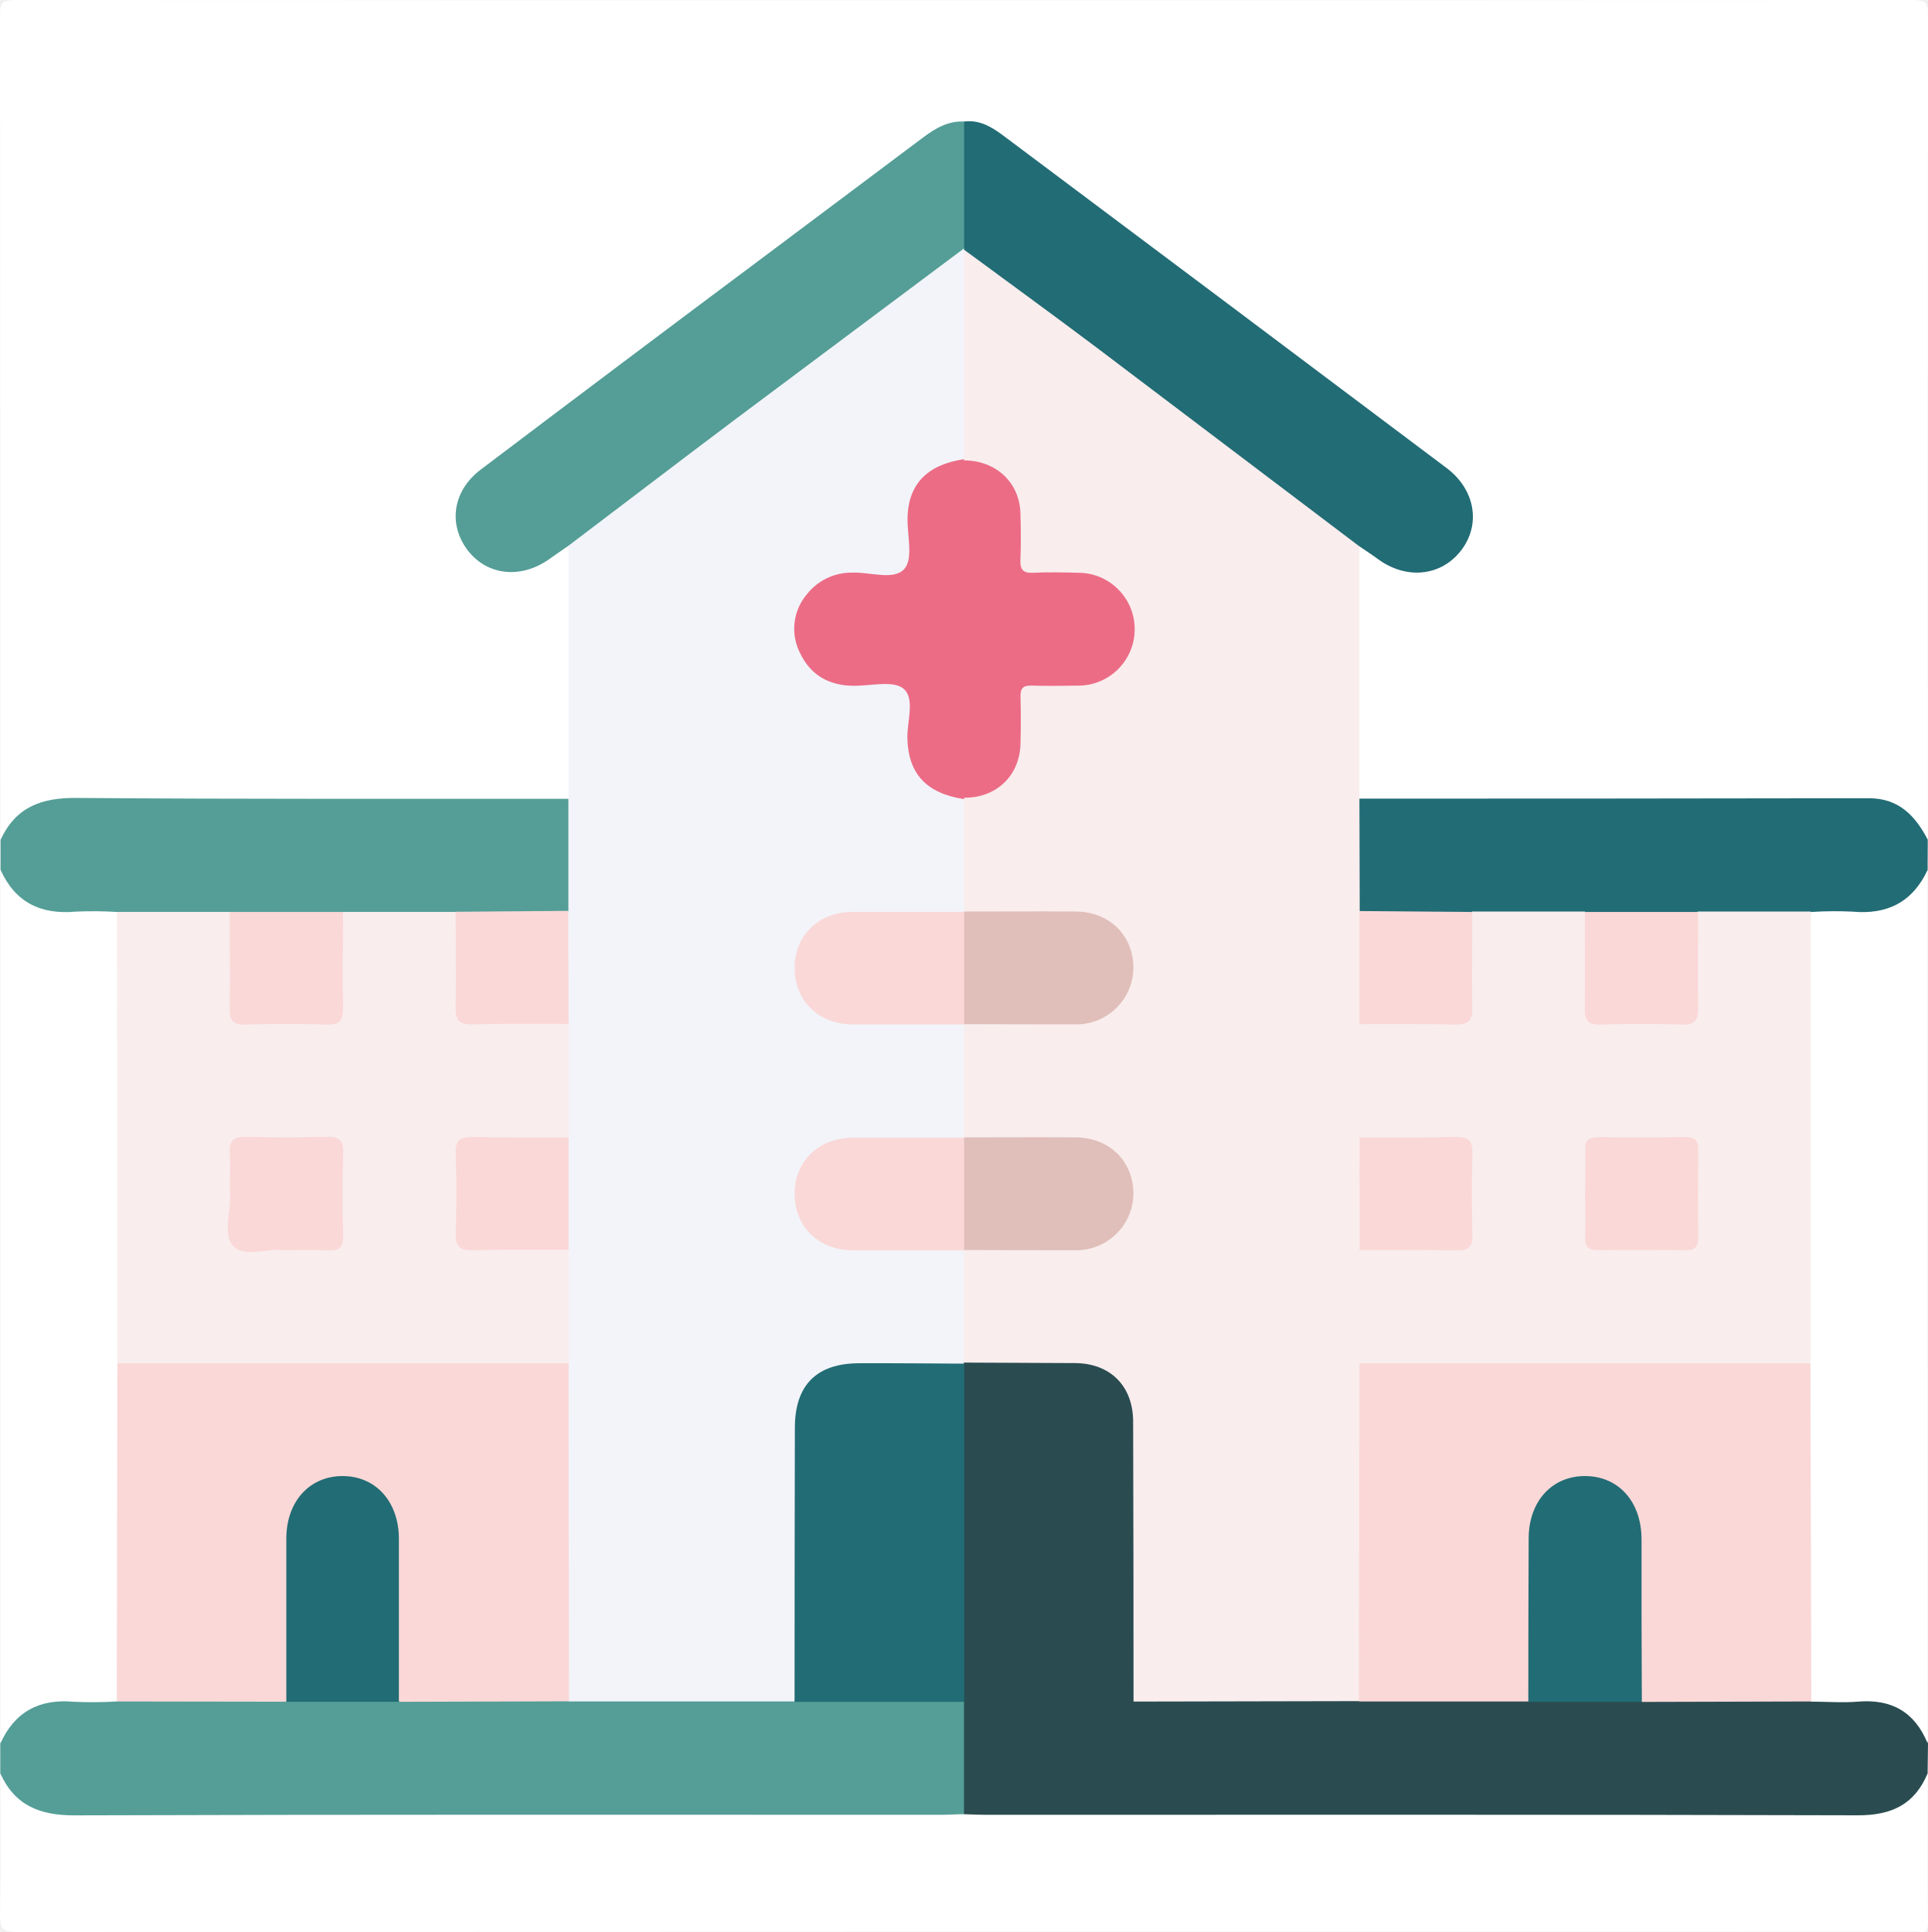
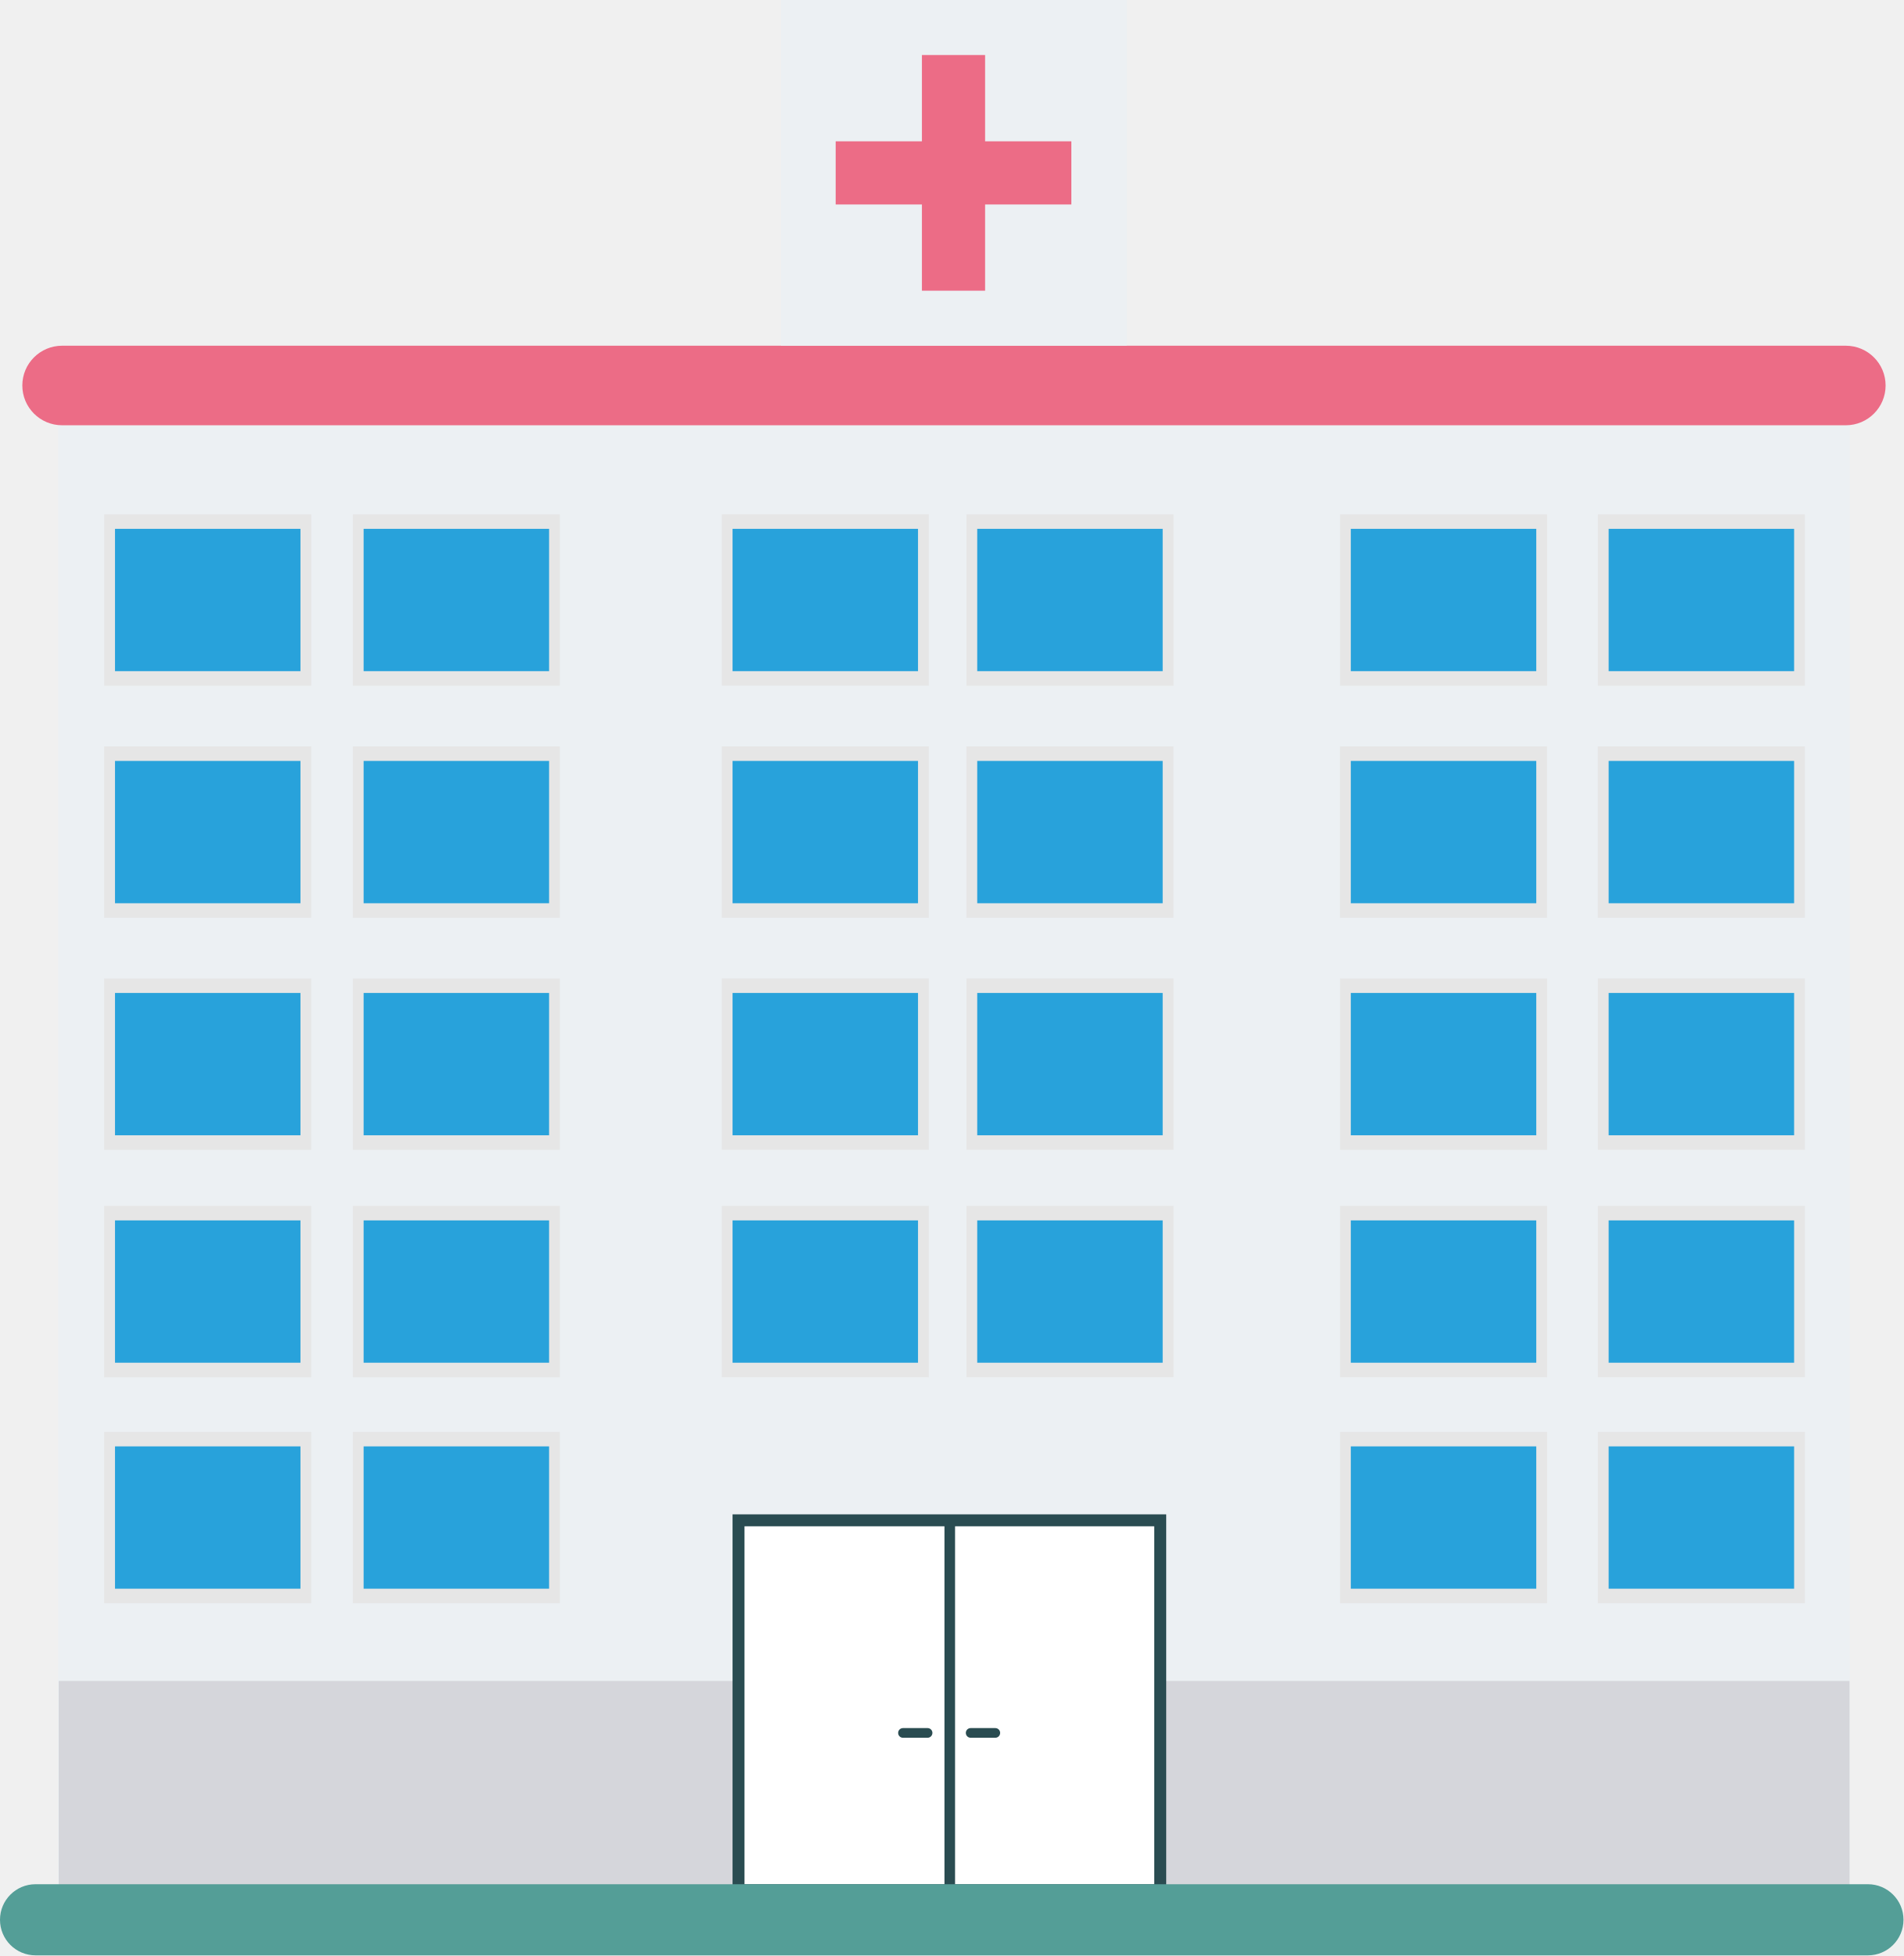
- <svg xmlns="http://www.w3.org/2000/svg" viewBox="0 0 384.14 384.93">
+ <svg xmlns="http://www.w3.org/2000/svg" viewBox="0 0 355.54 365.43">
  <defs>
-     <style>.cls-1{fill:#fff;}.cls-2{fill:#2a4c51;}.cls-3{fill:#549e97;}.cls-4{fill:#226c75;}.cls-5{fill:#f2f4f9;}.cls-6{fill:#f9eded;}.cls-7{fill:#fad8d7;}.cls-8{fill:#ec6c86;}.cls-9{fill:#e0beba;}</style>
+     <style>.cls-1{fill:#ecf0f3;}.cls-2{fill:#d5d6db;}.cls-3{fill:#ec6c86;}.cls-4{fill:#2a4c51;}.cls-5{fill:#fff;}.cls-6{fill:#549e97;}.cls-7{fill:#e6e6e6;}.cls-8{fill:#28a2db;}</style>
  </defs>
  <g id="Calque_2" data-name="Calque 2">
    <g id="hospital1">
-       <path class="cls-1" d="M.08,167.33Q.08,85.25,0,3.17C0,.79.25,0,3,0Q192.08.14,381.17,0c2.74,0,3,.79,3,3.17q-.12,82.08-.06,164.16c-1.38.12-2-.94-2.56-1.86-2.55-4.05-6.4-5.22-10.9-5.21q-20.21,0-40.39,0-26.73,0-53.47,0c-2.09,0-4.27.36-6.15-1a4.51,4.51,0,0,1-.89-2.82c0-15.36-.4-30.73.18-46.08.38-1.57,1.26-2,2.74-1.26a32.53,32.53,0,0,1,3.12,2.08A10.83,10.83,0,0,0,290.52,109c3.15-4.07,2.36-10.37-1.89-14.22-1.85-1.67-3.94-3.06-5.94-4.56q-41.37-31-82.7-62c-2.36-1.78-4.81-3.12-7.84-3.09a14.85,14.85,0,0,0-7.86,3.2q-43.72,32.81-87.45,65.6C93,96.73,91,100.4,92.09,105.23c1,4.41,4.08,6.71,8.33,7.59,3.62.75,6.5-1,9.4-2.84,1.39-.86,3.11-2.94,4.4.25.68,9.1.18,18.21.3,27.31.07,5.49,0,11,0,16.47,0,1.74.13,3.52-.89,5.09-1.81,1.51-4,1.14-6.1,1.14-30.2,0-60.4.09-90.59,0-6.14,0-11.8.35-15.24,6.42A1.53,1.53,0,0,1,.08,167.33Z" />
-       <path class="cls-1" d="M384.08,353.33c0,9.88-.05,19.75.05,29.63,0,1.61-.31,2.21-1.93,1.89a7.4,7.4,0,0,0-1.49,0q-188.62,0-377.25.07c-2.82,0-3.52-.62-3.46-3.45.21-9.37.08-18.74.08-28.12,1.56,0,2.06,1.28,2.74,2.25a10.91,10.91,0,0,0,9.28,4.77c1.75,0,3.5,0,5.25,0H187.92c1.38,0,2.75,0,4.13.09,1.49-.11,3-.09,4.48-.09H368.76c1.37,0,2.74,0,4.11-.08a10.51,10.51,0,0,0,8.55-4.64C382.09,354.68,382.51,353.32,384.08,353.33Z" />
-       <path class="cls-2" d="M384.08,353.33c-2.58,6.2-7.2,8.37-13.9,8.35-58-.17-116-.1-174-.1-1.37,0-2.74-.08-4.12-.12a2.61,2.61,0,0,1-.9-1.58,110.61,110.61,0,0,1,.08-19.6A2.61,2.61,0,0,1,192,339a6.16,6.16,0,0,1,4.26-1.09c9.85,0,19.71-.15,29.56.07q22.48-.24,45,0c11.24-.15,22.48-.17,33.73,0,7.52-.13,15-.15,22.55,0,11-.13,22.1-.16,33.15,0,4,0,8,0,12,0,7,.08,10.26,2.66,11.91,9.32Z" />
-       <path class="cls-3" d="M192.08,339.08q0,11.19,0,22.38c-1.49,0-3,.12-4.49.12-57.6,0-115.21-.08-172.81.11-6.9,0-11.84-2-14.72-8.36v-6c1.66-6.39,5.16-9.15,12-9.3,4-.09,7.93,0,11.9,0q16.56-.24,33.11,0,11.28-.21,22.55,0c11.25-.15,22.49-.17,33.73,0,15-.15,29.91-.18,44.86,0,9.91-.17,19.83-.06,29.74-.06a7.29,7.29,0,0,1,3.62.67Z" />
-       <path class="cls-1" d="M23.27,339a81.72,81.72,0,0,1-8.57.06c-6.87-.63-11.77,2-14.62,8.3v-174c1.44-.17,1.89,1,2.47,1.9,2.47,3.8,6,5.38,10.46,5.3,2.36,0,4.72-.07,7.08,0,1.48.07,3.05,0,3.91,1.63a8.54,8.54,0,0,1,.52,3.31c0,28.68.16,57.36-.07,86,.22,21.08.07,42.16.07,63.24C24.52,336.29,24.47,337.81,23.27,339Z" />
-       <path class="cls-1" d="M384.08,347.33c-2.55-6.21-7.15-8.86-13.84-8.3-3.09.26-6.23,0-9.34,0-1.19-1.16-1.26-2.68-1.26-4.18,0-21.06-.16-42.12.07-63.18-.21-28.66-.07-57.33-.07-86a9.26,9.26,0,0,1,.47-3.31c.77-1.65,2.31-1.66,3.79-1.74,2-.11,4-.11,5.93,0,5.14.19,9.56-1,12.21-5.94.4-.74,1-1.48,2-1.27Z" />
-       <path class="cls-4" d="M384.08,173.33c-3,6.42-8.05,8.95-15,8.3a74.86,74.86,0,0,0-8.2.07,6.31,6.31,0,0,1-4.24,1.06c-6.08,0-12.16.13-18.23-.07q-11.26.21-22.52,0-11.26.21-22.54,0c-6.11.2-12.23.07-18.34.07a6.76,6.76,0,0,1-4.31-1,6,6,0,0,1-1-3.9c-.07-5-.08-10,0-14.94,0-1.37.06-2.77,1.19-3.8q50.76,0,101.52-.08c5.93,0,9.22,3.49,11.7,8.26Z" />
-       <path class="cls-3" d="M23.31,181.7a77.23,77.23,0,0,0-8.19-.07c-7,.64-12.07-1.83-15-8.3v-6c3-6.54,8.13-8.41,15.1-8.35,32.71.26,65.41.15,98.12.18.17.18.46.34.49.55,1,7.34,1.5,14.68-.23,22-1.23,1-2.73,1.05-4.2,1.05-6.15,0-12.3.15-18.45-.06-7.51.13-15,.15-22.54,0q-11.27.21-22.53,0c-6.09.2-12.18.07-18.28.07A6.25,6.25,0,0,1,23.31,181.7Z" />
-       <path class="cls-5" d="M113.25,181.52q0-11.18,0-22.36,0-25.22,0-50.42c-.06-2.2,1.9-2.79,3.2-3.76q30.35-22.8,60.71-45.56c3.79-2.84,7.39-5.94,11.29-8.63,1.16-.8,2.29-2.11,4-1A3.53,3.53,0,0,1,193,51c.54,12.61.23,25.22.18,37.82a5.51,5.51,0,0,1-.5,2.18c-.73,1.35-2.15,1.61-3.42,2.07-5,1.8-7.29,5.39-7.36,10.58,0,2.63.05,5.25-.07,7.87a3.29,3.29,0,0,1-3.51,3.53c-2.75.16-5.5,0-8.24.11-6.3.27-10.69,4.53-10.62,10.28s4.33,9.75,10.46,10.05c2.74.14,5.49,0,8.24.1,2.44.1,3.62,1.34,3.69,3.76.06,2.25,0,4.5,0,6.75.08,6.53,1.92,9.24,7.91,11.68,1,.42,2.16.7,2.8,1.76a70.3,70.3,0,0,1-.06,21.67c-1.37,1.72-3.35,1.41-5.18,1.44-5.87.09-11.74-.15-17.6.1s-10.12,4.37-10.26,9.83,4.06,10,10.12,10.32c5.86.28,11.73,0,17.6.11,1.83,0,3.8-.28,5.25,1.34a65.62,65.62,0,0,1,.09,21.84c-1.36,1.73-3.34,1.43-5.17,1.46-5.85.09-11.72-.14-17.57.1-5.68.22-9.71,3.88-10.27,9-.64,5.86,3.66,10.8,10,11.13,5.85.31,11.72,0,17.58.12,1.83,0,3.79-.28,5.29,1.24,1.35,2.57.85,5.36.8,8-.08,4.57.57,9.18-.46,13.72a2.48,2.48,0,0,1-.92,1.06,10.45,10.45,0,0,1-4.76.66c-4,0-8,0-12,0-13,0-15.61,2.61-15.61,15.43q0,22.6,0,45.2c0,2,.32,4-1.2,5.69L113.38,339c-1.19-1.16-1.24-2.68-1.24-4.17,0-21-.16-42,.08-63.07-.13-7.53-.16-15.06,0-22.6-.13-7.5-.15-15,0-22.51q-.21-11.28,0-22.54c-.2-6.1-.07-12.21-.07-18.31A6.31,6.31,0,0,1,113.25,181.52Z" />
-       <path class="cls-6" d="M192.05,181.55q0-11.16,0-22.33l.36-.5a8.18,8.18,0,0,1,2.73-1.17c4.63-1.51,6.76-4.87,7.06-9.55.15-2.37,0-4.74.06-7.12.09-4.61.67-5.21,5.16-5.32,2.37-.06,4.75.07,7.11-.07,6.24-.37,10.19-4.38,10.16-10.23s-4-9.78-10.28-10.1c-2.74-.14-5.49,0-8.24-.08s-3.87-1.32-3.88-3.93c0-1.75,0-3.5,0-5.24,0-8.59-1.47-10.71-9.34-13.6a2.06,2.06,0,0,1-.86-.87q0-20.86,0-41.72c1.75-.71,2.8.63,3.91,1.47,24.2,18.17,48.51,36.2,72.53,54.6,1,.77,2.54,1.28,2.34,3l0,50.32.06,22.37a6.35,6.35,0,0,1,1.09,4.24c0,6.09.13,12.17-.07,18.26q.21,11.26,0,22.52.21,11.25,0,22.51.21,11.31,0,22.61c.22,21,.07,42.09.07,63.14,0,1.49,0,3-1.24,4.17l-44.88.09c-1.53-1.65-1.22-3.72-1.22-5.68,0-16.07,0-32.13,0-48.2,0-9-3.41-12.4-12.41-12.43-5.11,0-10.22,0-15.32,0-1.7,0-3.54.27-4.89-1.24V249.11l.45-.45c1.88-.95,3.91-.61,5.88-.64,5.24-.06,10.49.13,15.72-.07,6.32-.24,10.68-4.61,10.58-10.35-.09-5.56-4.41-9.69-10.58-9.89-5.61-.19-11.22,0-16.84-.07-1.61,0-3.26.18-4.77-.63l-.44-.46V204.11l.45-.45c1.88-.95,3.91-.61,5.88-.64,5.24-.06,10.49.13,15.72-.07,6.32-.24,10.68-4.61,10.58-10.35-.09-5.56-4.41-9.69-10.58-9.89-5.61-.19-11.22,0-16.84-.07-1.61,0-3.26.18-4.77-.63Z" />
-       <path class="cls-4" d="M270.83,108.83Q244.64,89,218.44,69.2c-8.74-6.57-17.59-13-26.39-19.48l.07-.24a4.17,4.17,0,0,1-1.18-3.38q-.16-9.24,0-18.49a4.43,4.43,0,0,1,1.16-3.4c3-.37,5.34,1,7.56,2.62Q244,60,288.23,93.24c5.74,4.31,6.88,11.28,2.89,16.44s-10.92,5.88-16.62,1.67C273.31,110.47,272.06,109.67,270.83,108.83Z" />
-       <path class="cls-3" d="M192.1,24.21q0,12.63,0,25.27-22.91,17.1-45.79,34.22c-11.05,8.29-22,16.69-33,25-1.44,1-2.86,2-4.31,3-5.68,3.75-12.3,2.79-16-2.32S90.26,97.74,95.8,93.55q28.11-21.26,56.33-42.33Q168,39.3,183.92,27.4C186.35,25.58,188.9,24.06,192.1,24.21Z" />
-       <path class="cls-7" d="M270.78,339q0-33.68.11-67.35c1.41-1.34,3.2-1.24,4.93-1.25q40,0,80,0c1.72,0,3.52-.13,4.92,1.24q.09,33.67.17,67.36l-33.76.09c-1.45-1.55-1.15-3.49-1.16-5.33,0-9,0-17.93,0-26.9,0-3.79-1-7.2-4.23-9.5a9.29,9.29,0,0,0-10.2-1c-3.89,1.94-5.64,5.23-5.76,9.35-.21,7.35,0,14.7-.07,22,0,2.36,0,4.73,0,7.1,0,1.49,0,3-1.16,4.2Z" />
-       <path class="cls-2" d="M192,271.48l22.1.1c7.11,0,11.67,4.56,11.68,11.66q.08,27.92.08,55.82l-33.82,0h0c-1.28-1.43-1.2-3.22-1.21-4.95q0-28.77,0-57.52c0-1.73-.13-3.53,1.25-4.92Z" />
-       <path class="cls-4" d="M304.52,339.07q0-16.26.07-32.51c0-7.49,4.72-12.58,11.43-12.47,6.55.11,11,5.13,11.06,12.47,0,10.83,0,21.67.06,32.51Z" />
-       <path class="cls-7" d="M113.3,271.62q0,33.67.08,67.35l-33.77.1c-1.32-1.45-1.13-3.25-1.13-5,0-8.25,0-16.49,0-24.74,0-1.24,0-2.5,0-3.74-.42-6.12-4.7-10.43-10.25-10.33-5.38.1-9.77,4.67-9.91,10.7-.2,8.87,0,17.74-.09,26.61,0,2.2.51,4.54-1.12,6.48L23.27,339q.06-33.66.11-67.34c1.41-1.34,3.2-1.26,4.94-1.26q40,0,80,0C110.09,270.37,111.88,270.29,113.3,271.62Z" />
-       <path class="cls-4" d="M192.13,271.69q0,33.69,0,67.39l-33.81,0q0-27.3.06-54.6c0-8.53,4.34-12.87,12.87-12.87C178.17,271.59,185.15,271.65,192.13,271.69Z" />
-       <path class="cls-4" d="M57.05,339.07q0-16.26,0-32.51c0-7.31,4.53-12.36,11-12.47,6.7-.11,11.41,5,11.43,12.47,0,10.83,0,21.67,0,32.51Z" />
-       <path class="cls-6" d="M113.3,271.62H23.38q0-45-.07-89.93h22.5c1.35,1.42,1.14,3.22,1.17,4.94.06,4.23,0,8.47,0,12.7,0,2.49,1,3.62,3.56,3.59q6.53-.1,13.06,0c2.56,0,3.58-1.1,3.56-3.59,0-4.23,0-8.47,0-12.7,0-1.72-.18-3.52,1.17-4.94H90.81c1.36,1.42,1.15,3.23,1.18,5q.09,6.36,0,12.72c0,2.56,1.09,3.58,3.6,3.55,4.24-.06,8.48,0,12.72,0,1.73,0,3.53-.15,5,1.12v22.58c-1.59,1.35-3.52,1.09-5.36,1.11-4.12.06-8.23.05-12.35,0-2.48,0-3.64,1-3.6,3.55q.09,6.54,0,13.09c0,2.57,1.12,3.56,3.6,3.54q6.36-.06,12.72,0c1.73,0,3.53-.16,5,1.11Z" />
-       <path class="cls-6" d="M360.73,271.62H270.89V249c1.57-1.36,3.51-1.08,5.35-1.11,4.11-.06,8.22-.05,12.34,0,2.48,0,3.64-1,3.6-3.55q-.1-6.54,0-13.08c0-2.57-1.12-3.57-3.6-3.55q-6.36.06-12.71,0c-1.73,0-3.53.17-5-1.11V204c1.82-1.52,4-1.08,6.1-1.11,3.86-.08,7.73-.07,11.59,0,2.52,0,3.62-1,3.59-3.56q-.09-6.35,0-12.71c0-1.72-.19-3.53,1.17-5h22.46c1.35,1.42,1.14,3.23,1.17,5,.06,4.23,0,8.46,0,12.69,0,2.49,1,3.62,3.56,3.59q6.52-.1,13.06,0c2.56,0,3.58-1.1,3.56-3.59,0-4.23,0-8.46,0-12.69,0-1.72-.19-3.53,1.16-5h22.51l0,85.05C360.83,268.38,360.77,270,360.73,271.62Z" />
-       <path class="cls-7" d="M338.35,181.7c0,6.36-.09,12.72,0,19.07,0,2.28-.43,3.44-3.06,3.36-5.48-.17-11-.17-16.46,0-2.63.08-3.09-1.08-3.06-3.36.11-6.35,0-12.71,0-19.07Z" />
-       <path class="cls-7" d="M293.35,181.7c0,6.36-.13,12.71,0,19.06.07,2.66-.86,3.43-3.43,3.37-6.35-.16-12.71-.07-19.06-.09l0-22.52Z" />
-       <path class="cls-7" d="M68.35,181.7c0,6.36-.08,12.72,0,19.08,0,2.28-.43,3.43-3.06,3.35-5.48-.17-11-.17-16.46,0-2.63.08-3.09-1.07-3.06-3.35.11-6.36,0-12.72,0-19.08Z" />
-       <path class="cls-7" d="M113.3,204c-6.36,0-12.72-.07-19.08.09-2.56.06-3.51-.68-3.44-3.35.16-6.36,0-12.72,0-19.08l22.44-.18Q113.28,192.79,113.3,204Z" />
-       <path class="cls-8" d="M192.09,159.22c-7.52-1.16-11.07-5.05-11.29-12-.11-3.44,1.58-8-.76-10-2-1.69-6.43-.59-9.79-.58-5,0-8.73-2.07-10.86-6.57a10.62,10.62,0,0,1,1.36-11.64,11.3,11.3,0,0,1,9.13-4.34c3.57-.13,8.32,1.63,10.36-.79,1.75-2.09.51-6.68.59-10.16.16-6.68,3.9-10.55,11.26-11.66l0,.29c1.4,1.4,1.22,3.22,1.22,4.94q0,28.67,0,57.32c0,1.72.18,3.54-1.21,4.95Z" />
-       <path class="cls-7" d="M192.05,204.11c-7.37,0-14.74,0-22.11,0-6.89,0-11.69-4.79-11.61-11.43.08-6.42,4.87-11,11.61-11,7.37,0,14.74,0,22.11,0l.06.06a4.88,4.88,0,0,1,1.12,3.44q.14,7.78,0,15.56a4.87,4.87,0,0,1-1.12,3.44Z" />
-       <path class="cls-7" d="M192.05,249.11c-7.37,0-14.74,0-22.11,0-6.89,0-11.69-4.79-11.61-11.43.08-6.42,4.87-11,11.61-11,7.37,0,14.74,0,22.11,0l.06.06a4.88,4.88,0,0,1,1.12,3.44q.14,7.78,0,15.56a4.87,4.87,0,0,1-1.12,3.44Z" />
-       <path class="cls-7" d="M113.3,249c-6.34,0-12.69-.06-19,.08-2.47.06-3.6-.51-3.5-3.27.19-5.34.19-10.7,0-16-.1-2.75,1-3.33,3.5-3.27,6.34.14,12.68.07,19,.08Z" />
-       <path class="cls-8" d="M192.07,158.94q0-33.61,0-67.21c6.3,0,11.05,4.32,11.25,10.46.1,3.11.12,6.24,0,9.36-.08,1.94.54,2.66,2.53,2.57,3-.15,6-.08,9,0a11.24,11.24,0,0,1,0,22.48c-3.11.06-6.24.08-9.36,0-1.63-.05-2.19.56-2.15,2.17.08,3.12.07,6.25,0,9.37C203.19,154.54,198.55,159,192.07,158.94Z" />
-       <path class="cls-9" d="M192.11,204.05V181.61c7.36,0,14.72-.05,22.08,0,6.89,0,11.7,4.78,11.64,11.38a11.37,11.37,0,0,1-11.64,11.1C206.83,204.1,199.47,204.06,192.11,204.05Z" />
-       <path class="cls-9" d="M192.11,249.05V226.61c7.36,0,14.72-.05,22.08,0,6.89,0,11.7,4.78,11.64,11.38a11.37,11.37,0,0,1-11.64,11.1C206.83,249.1,199.47,249.06,192.11,249.05Z" />
-       <path class="cls-7" d="M270.89,226.62c6.37,0,12.74.08,19.11-.09,2.66-.07,3.46.84,3.38,3.43-.16,5.37-.13,10.75,0,16.11.05,2.26-.68,3.1-3,3.05-6.49-.13-13-.06-19.48-.08Z" />
-       <path class="cls-7" d="M56.3,249.08c-2.95-.45-7.5,1.63-9.82-.83-2.11-2.24-.5-6.67-.63-10.14-.1-2.86.1-5.74-.06-8.6-.12-2.34.83-3,3.06-3q8.22.18,16.46,0c2.21,0,3.12.62,3.06,3-.13,5.61-.11,11.23,0,16.84,0,2.15-.8,2.85-2.86,2.77C62.64,249,59.77,249.08,56.3,249.08Z" />
-       <path class="cls-7" d="M315.83,237.83c0-2.87.07-5.74,0-8.6-.06-1.88.59-2.7,2.58-2.67,5.85.08,11.71.06,17.57,0,1.79,0,2.4.76,2.39,2.47q-.09,8.79,0,17.58c0,1.71-.6,2.49-2.39,2.47-5.86-.05-11.72-.07-17.57,0-2,0-2.64-.8-2.58-2.68C315.9,243.57,315.83,240.7,315.83,237.83Z" />
+       <rect class="cls-1" x="10.84" y="79.45" width="334.67" height="276.67" />
+       <rect class="cls-2" x="10.97" y="314.04" width="334.49" height="42.86" />
+       <rect class="cls-3" x="4.17" y="64.59" width="348.03" height="14.86" rx="7.43" />
+       <polygon class="cls-4" points="177.33 282.92 136.83 282.92 136.83 354.25 177.33 354.25 217.83 354.25 217.83 282.92 177.33 282.92" />
+       <rect class="cls-5" x="124.3" y="299.91" width="66.87" height="37.35" transform="translate(476.32 160.85) rotate(90)" />
+       <rect class="cls-5" x="163.56" y="299.99" width="66.87" height="37.2" transform="translate(515.58 121.59) rotate(90)" />
+       <path class="cls-4" d="M173.26,324.66h-4.6a.9.9,0,0,1-.9-.91h0a.9.9,0,0,1,.9-.9h4.6a.9.9,0,0,1,.9.9h0A.91.91,0,0,1,173.26,324.66Z" />
+       <path class="cls-4" d="M185.9,324.66h-4.59a.91.91,0,0,1-.91-.91h0a.9.9,0,0,1,.91-.9h4.59a.9.9,0,0,1,.91.9h0A.91.91,0,0,1,185.9,324.66Z" />
+       <rect class="cls-6" y="352.02" width="355.54" height="13.29" rx="6.64" />
+       <rect class="cls-7" x="253.62" y="179.47" width="32.02" height="38.67" transform="translate(468.44 -70.82) rotate(90)" />
+       <polygon class="cls-8" points="252.31 185.51 252.31 211.93 252.31 212.1 286.95 212.1 286.95 185.52 286.95 185.51 252.31 185.51" />
+       <rect class="cls-7" x="183.84" y="179.47" width="32.02" height="38.67" transform="translate(398.66 -1.05) rotate(90)" />
+       <polygon class="cls-8" points="182.53 185.51 182.53 211.93 182.53 212.1 217.17 212.1 217.17 185.52 217.17 185.51 182.53 185.51" />
+       <rect class="cls-7" x="138.14" y="179.47" width="32.02" height="38.67" transform="translate(352.96 44.65) rotate(90)" />
+       <polygon class="cls-8" points="136.83 185.51 136.83 211.93 136.83 212.1 171.47 212.1 171.47 185.52 171.47 185.51 136.83 185.51" />
+       <rect class="cls-7" x="69.23" y="179.47" width="32.02" height="38.67" transform="translate(284.04 113.57) rotate(90)" />
+       <polygon class="cls-8" points="67.92 185.51 67.92 211.93 67.92 212.1 102.56 212.1 102.56 185.52 102.56 185.51 67.92 185.51" />
+       <rect class="cls-7" x="253.62" y="92.76" width="32.02" height="38.67" transform="translate(381.73 -157.53) rotate(90)" />
+       <polygon class="cls-8" points="252.31 98.8 252.31 125.22 252.31 125.39 286.95 125.39 286.95 98.82 286.95 98.8 252.31 98.8" />
+       <rect class="cls-7" x="253.62" y="136.12" width="32.02" height="38.67" transform="translate(425.08 -114.18) rotate(90)" />
+       <polygon class="cls-8" points="252.31 142.16 252.31 168.57 252.31 168.75 286.95 168.75 286.95 142.17 286.95 142.16 252.31 142.16" />
+       <rect class="cls-7" x="183.84" y="92.76" width="32.02" height="38.67" transform="translate(311.95 -87.75) rotate(90)" />
+       <polygon class="cls-8" points="182.53 98.8 182.53 125.22 182.53 125.39 217.17 125.39 217.17 98.82 217.17 98.8 182.53 98.8" />
+       <rect class="cls-7" x="183.84" y="136.12" width="32.02" height="38.67" transform="translate(355.3 -44.4) rotate(90)" />
+       <polygon class="cls-8" points="182.53 142.16 182.53 168.57 182.53 168.75 217.17 168.75 217.17 142.17 217.17 142.16 182.53 142.16" />
+       <rect class="cls-7" x="138.14" y="92.76" width="32.02" height="38.67" transform="translate(266.25 -42.06) rotate(90)" />
+       <polygon class="cls-8" points="136.83 98.8 136.83 125.22 136.83 125.39 171.47 125.39 171.47 98.82 171.47 98.8 136.83 98.8" />
+       <rect class="cls-7" x="138.14" y="136.12" width="32.02" height="38.67" transform="translate(309.61 1.3) rotate(90)" />
+       <polygon class="cls-8" points="136.83 142.16 136.83 168.57 136.83 168.75 171.47 168.75 171.47 142.17 171.47 142.16 136.83 142.16" />
+       <rect class="cls-7" x="69.23" y="92.76" width="32.02" height="38.67" transform="translate(197.33 26.86) rotate(90)" />
+       <polygon class="cls-8" points="67.92 98.8 67.92 125.22 67.92 125.39 102.56 125.39 102.56 98.82 102.56 98.8 67.92 98.8" />
+       <rect class="cls-7" x="69.23" y="136.12" width="32.02" height="38.67" transform="translate(240.69 70.22) rotate(90)" />
+       <polygon class="cls-8" points="67.92 142.16 67.92 168.57 67.92 168.75 102.56 168.75 102.56 142.17 102.56 142.16 67.92 142.16" />
+       <rect class="cls-7" x="253.62" y="221.96" width="32.02" height="38.67" transform="translate(510.93 -28.34) rotate(90)" />
+       <polygon class="cls-8" points="252.31 228 252.31 254.42 252.31 254.59 286.95 254.59 286.95 228.01 286.95 228 252.31 228" />
+       <rect class="cls-7" x="183.84" y="221.96" width="32.02" height="38.67" transform="translate(441.15 41.44) rotate(90)" />
+       <polygon class="cls-8" points="182.53 228 182.53 254.42 182.53 254.59 217.17 254.59 217.17 228.01 217.17 228 182.53 228" />
+       <rect class="cls-7" x="138.14" y="221.96" width="32.02" height="38.67" transform="translate(395.45 87.14) rotate(90)" />
+       <polygon class="cls-8" points="136.83 228 136.83 254.42 136.83 254.59 171.47 254.59 171.47 228.01 171.47 228 136.83 228" />
+       <rect class="cls-7" x="69.23" y="221.96" width="32.02" height="38.67" transform="translate(326.53 156.06) rotate(90)" />
+       <polygon class="cls-8" points="67.92 228 67.92 254.42 67.92 254.59 102.56 254.59 102.56 228.01 102.56 228 67.92 228" />
+       <rect class="cls-7" x="253.62" y="264.18" width="32.02" height="38.67" transform="translate(553.15 13.89) rotate(90)" />
+       <polygon class="cls-8" points="252.31 270.22 252.31 296.64 252.31 296.81 286.95 296.81 286.95 270.24 286.95 270.22 252.31 270.22" />
+       <rect class="cls-7" x="301.78" y="179.47" width="32.02" height="38.67" transform="translate(516.6 -118.99) rotate(90)" />
+       <polygon class="cls-8" points="300.47 185.51 300.47 211.93 300.47 212.1 335.11 212.1 335.11 185.52 335.11 185.51 300.47 185.51" />
+       <rect class="cls-7" x="301.78" y="92.76" width="32.02" height="38.67" transform="translate(429.89 -205.69) rotate(90)" />
+       <polygon class="cls-8" points="300.47 98.8 300.47 125.22 300.47 125.39 335.11 125.39 335.11 98.82 335.11 98.8 300.47 98.8" />
+       <rect class="cls-7" x="301.78" y="136.12" width="32.02" height="38.67" transform="translate(473.24 -162.34) rotate(90)" />
+       <polygon class="cls-8" points="300.47 142.16 300.47 168.57 300.47 168.75 335.11 168.75 335.11 142.17 335.11 142.16 300.47 142.16" />
+       <rect class="cls-7" x="301.78" y="221.96" width="32.02" height="38.67" transform="translate(559.09 -76.5) rotate(90)" />
+       <polygon class="cls-8" points="300.47 228 300.47 254.42 300.47 254.59 335.11 254.59 335.11 228.01 335.11 228 300.47 228" />
+       <rect class="cls-7" x="301.78" y="264.18" width="32.02" height="38.67" transform="translate(601.31 -34.27) rotate(90)" />
+       <polygon class="cls-8" points="300.47 270.22 300.47 296.64 300.47 296.81 335.11 296.81 335.11 270.24 335.11 270.22 300.47 270.22" />
+       <rect class="cls-7" x="22.79" y="179.47" width="32.02" height="38.67" transform="translate(237.6 160.01) rotate(90)" />
+       <polygon class="cls-8" points="21.48 185.51 21.48 211.93 21.48 212.1 56.12 212.1 56.12 185.52 56.12 185.51 21.48 185.51" />
+       <rect class="cls-7" x="22.79" y="92.76" width="32.02" height="38.67" transform="translate(150.9 73.3) rotate(90)" />
+       <polygon class="cls-8" points="21.48 98.8 21.48 125.22 21.48 125.39 56.12 125.39 56.12 98.82 56.12 98.8 21.48 98.8" />
+       <rect class="cls-7" x="22.79" y="136.12" width="32.02" height="38.67" transform="translate(194.25 116.65) rotate(90)" />
+       <polygon class="cls-8" points="21.48 142.16 21.48 168.57 21.48 168.75 56.12 168.75 56.12 142.17 56.12 142.16 21.48 142.16" />
+       <rect class="cls-7" x="22.79" y="221.96" width="32.02" height="38.67" transform="translate(280.09 202.5) rotate(90)" />
+       <polygon class="cls-8" points="21.48 228 21.48 254.42 21.48 254.59 56.12 254.59 56.12 228.01 56.12 228 21.48 228" />
+       <rect class="cls-7" x="22.79" y="264.18" width="32.02" height="38.67" transform="translate(322.31 244.72) rotate(90)" />
+       <polygon class="cls-8" points="21.48 270.22 21.48 296.64 21.48 296.81 56.12 296.81 56.12 270.24 56.12 270.22 21.48 270.22" />
+       <rect class="cls-7" x="69.23" y="264.18" width="32.02" height="38.67" transform="translate(368.75 198.28) rotate(90)" />
+       <polygon class="cls-8" points="67.92 270.22 67.92 296.64 67.92 296.81 102.56 296.81 102.56 270.24 102.56 270.22 67.92 270.22" />
+       <rect class="cls-1" x="145.88" width="64.59" height="64.59" />
+       <polygon class="cls-3" points="200.11 26.4 184 26.4 184 10.28 172.2 10.28 172.2 26.4 156.09 26.4 156.09 38.2 172.2 38.2 172.2 54.31 184 54.31 184 38.2 200.11 38.2 200.11 26.4" />
    </g>
  </g>
</svg>
